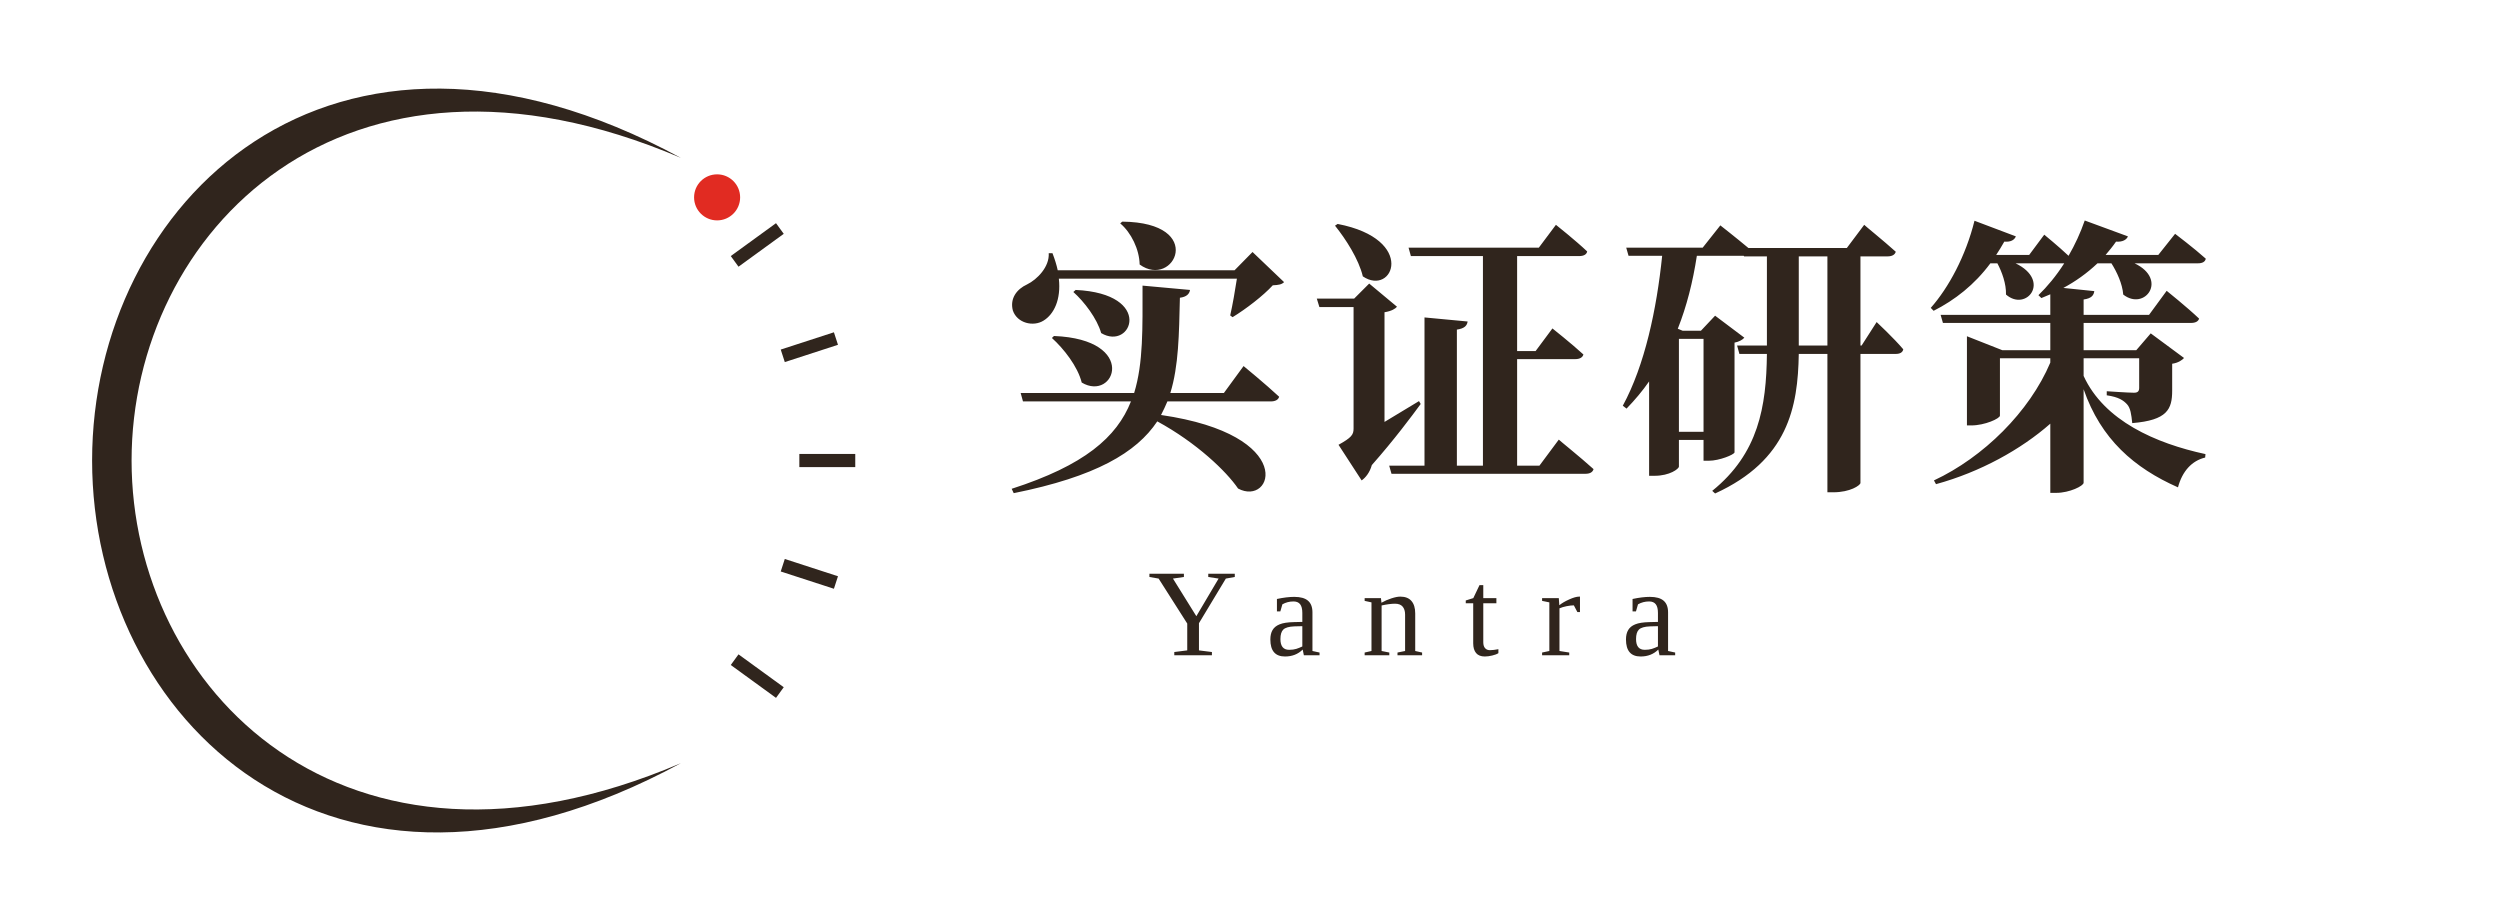
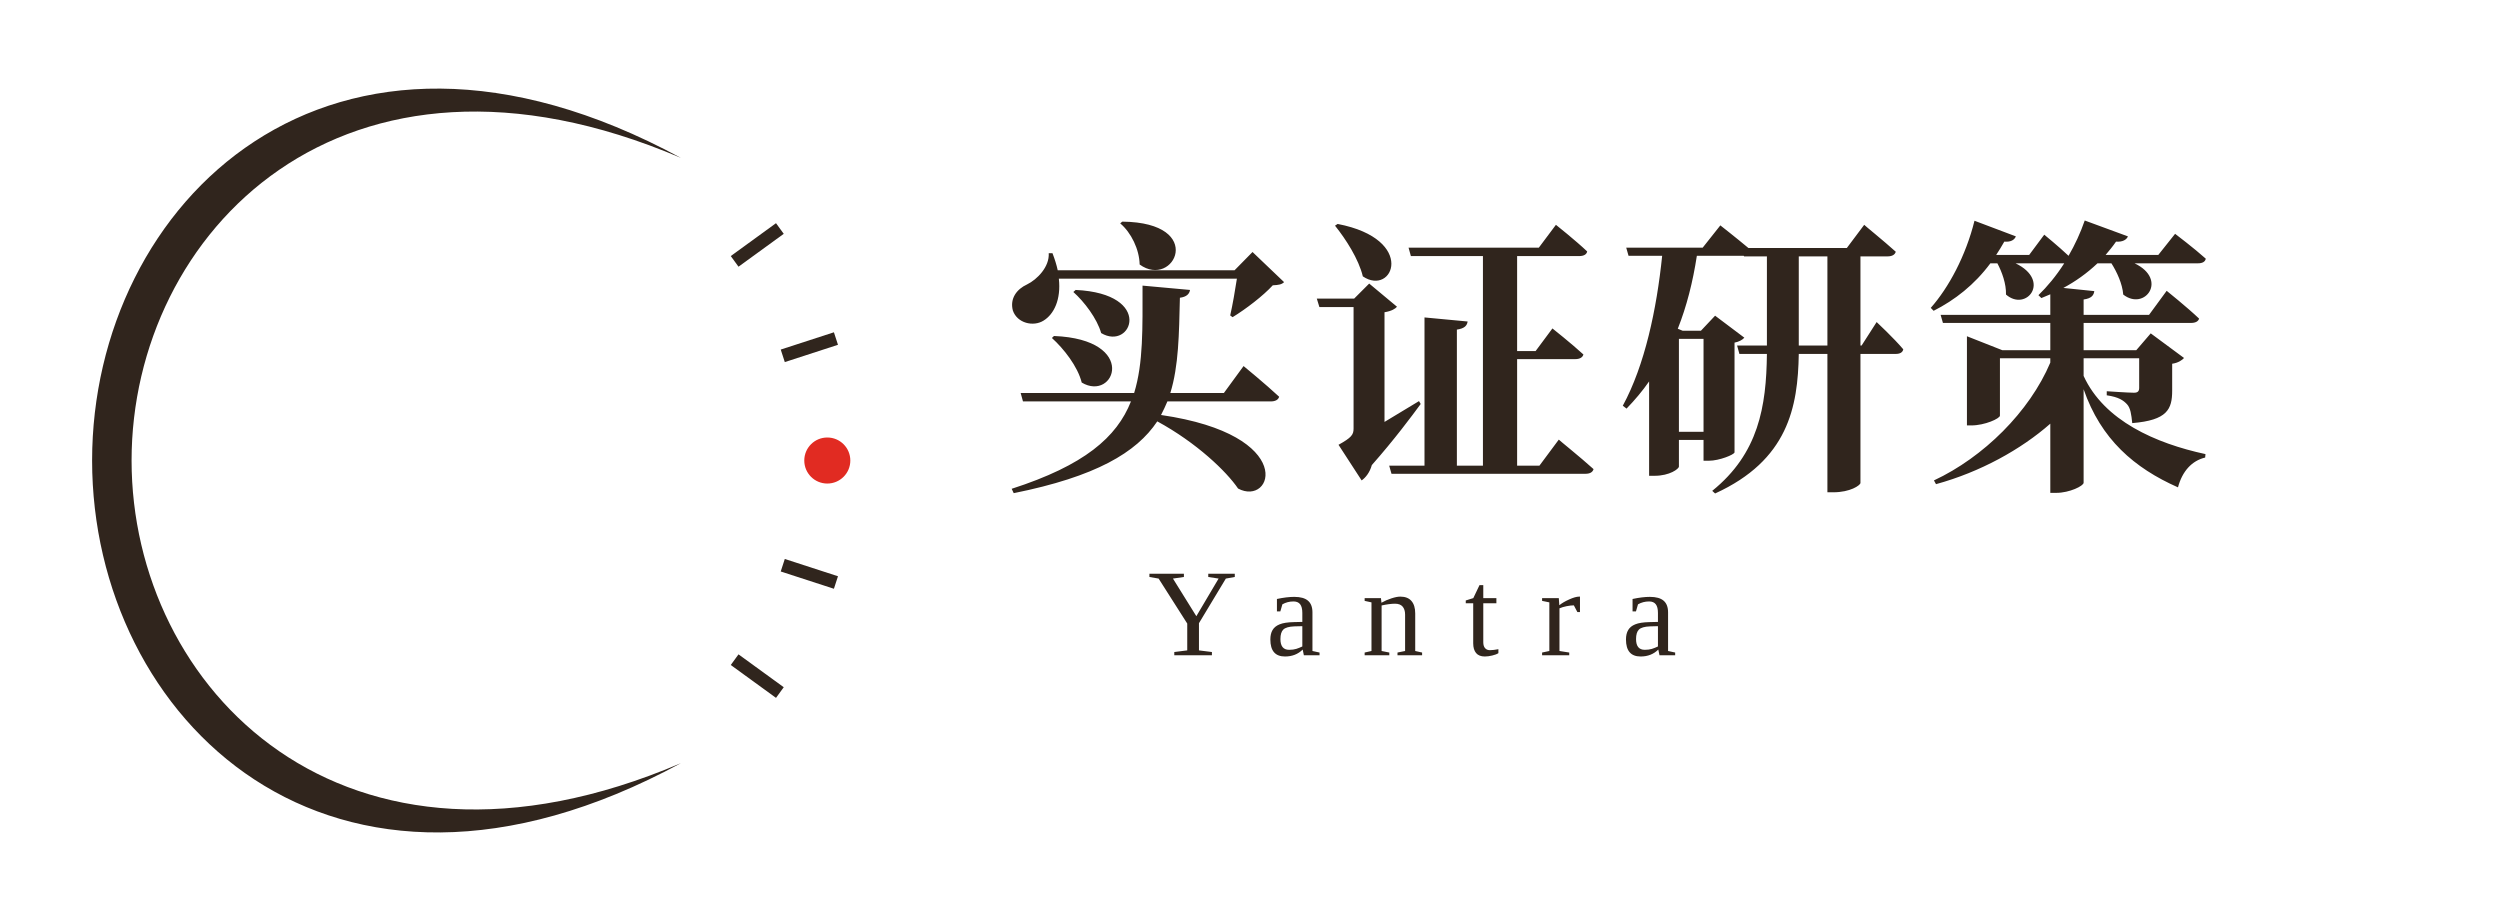
<svg xmlns="http://www.w3.org/2000/svg" width="760" height="280" viewBox="0 0 760 280" role="img">
  <path d="M 207 48 C 100 -10 28 62 28 140 C 28 218 100 290 207 232 C 104 276 40 209 40 140 C 40 71 104 4 207 48 Z" fill="#30251D" />
  <path d="M223.329 79.458 L237.082 69.466" stroke="#30251D" stroke-width="4" />
  <path d="M237.959 108.171 L254.127 102.918" stroke="#30251D" stroke-width="4" />
-   <path d="M243.000 140.000 L260.000 140.000" stroke="#30251D" stroke-width="4" />
  <path d="M237.959 171.829 L254.127 177.082" stroke="#30251D" stroke-width="4" />
  <path d="M223.329 200.542 L237.082 210.534" stroke="#30251D" stroke-width="4" />
-   <circle cx="218" cy="60" r="7" fill="#E12B22" />
+   <circle cx="251.5" cy="140" r="7" fill="#E12B22" />
  <text x="305" y="142" fill="#30251D" font-family="Songti SC, Songti TC, Noto Serif CJK SC, serif" font-size="88" font-weight="600" letter-spacing="5.28">实证研策</text>
  <text x="349.0" y="199.2" fill="#30251D" font-family="Times New Roman, serif" font-size="37.84" letter-spacing="12.32">Yantra</text>
</svg>
